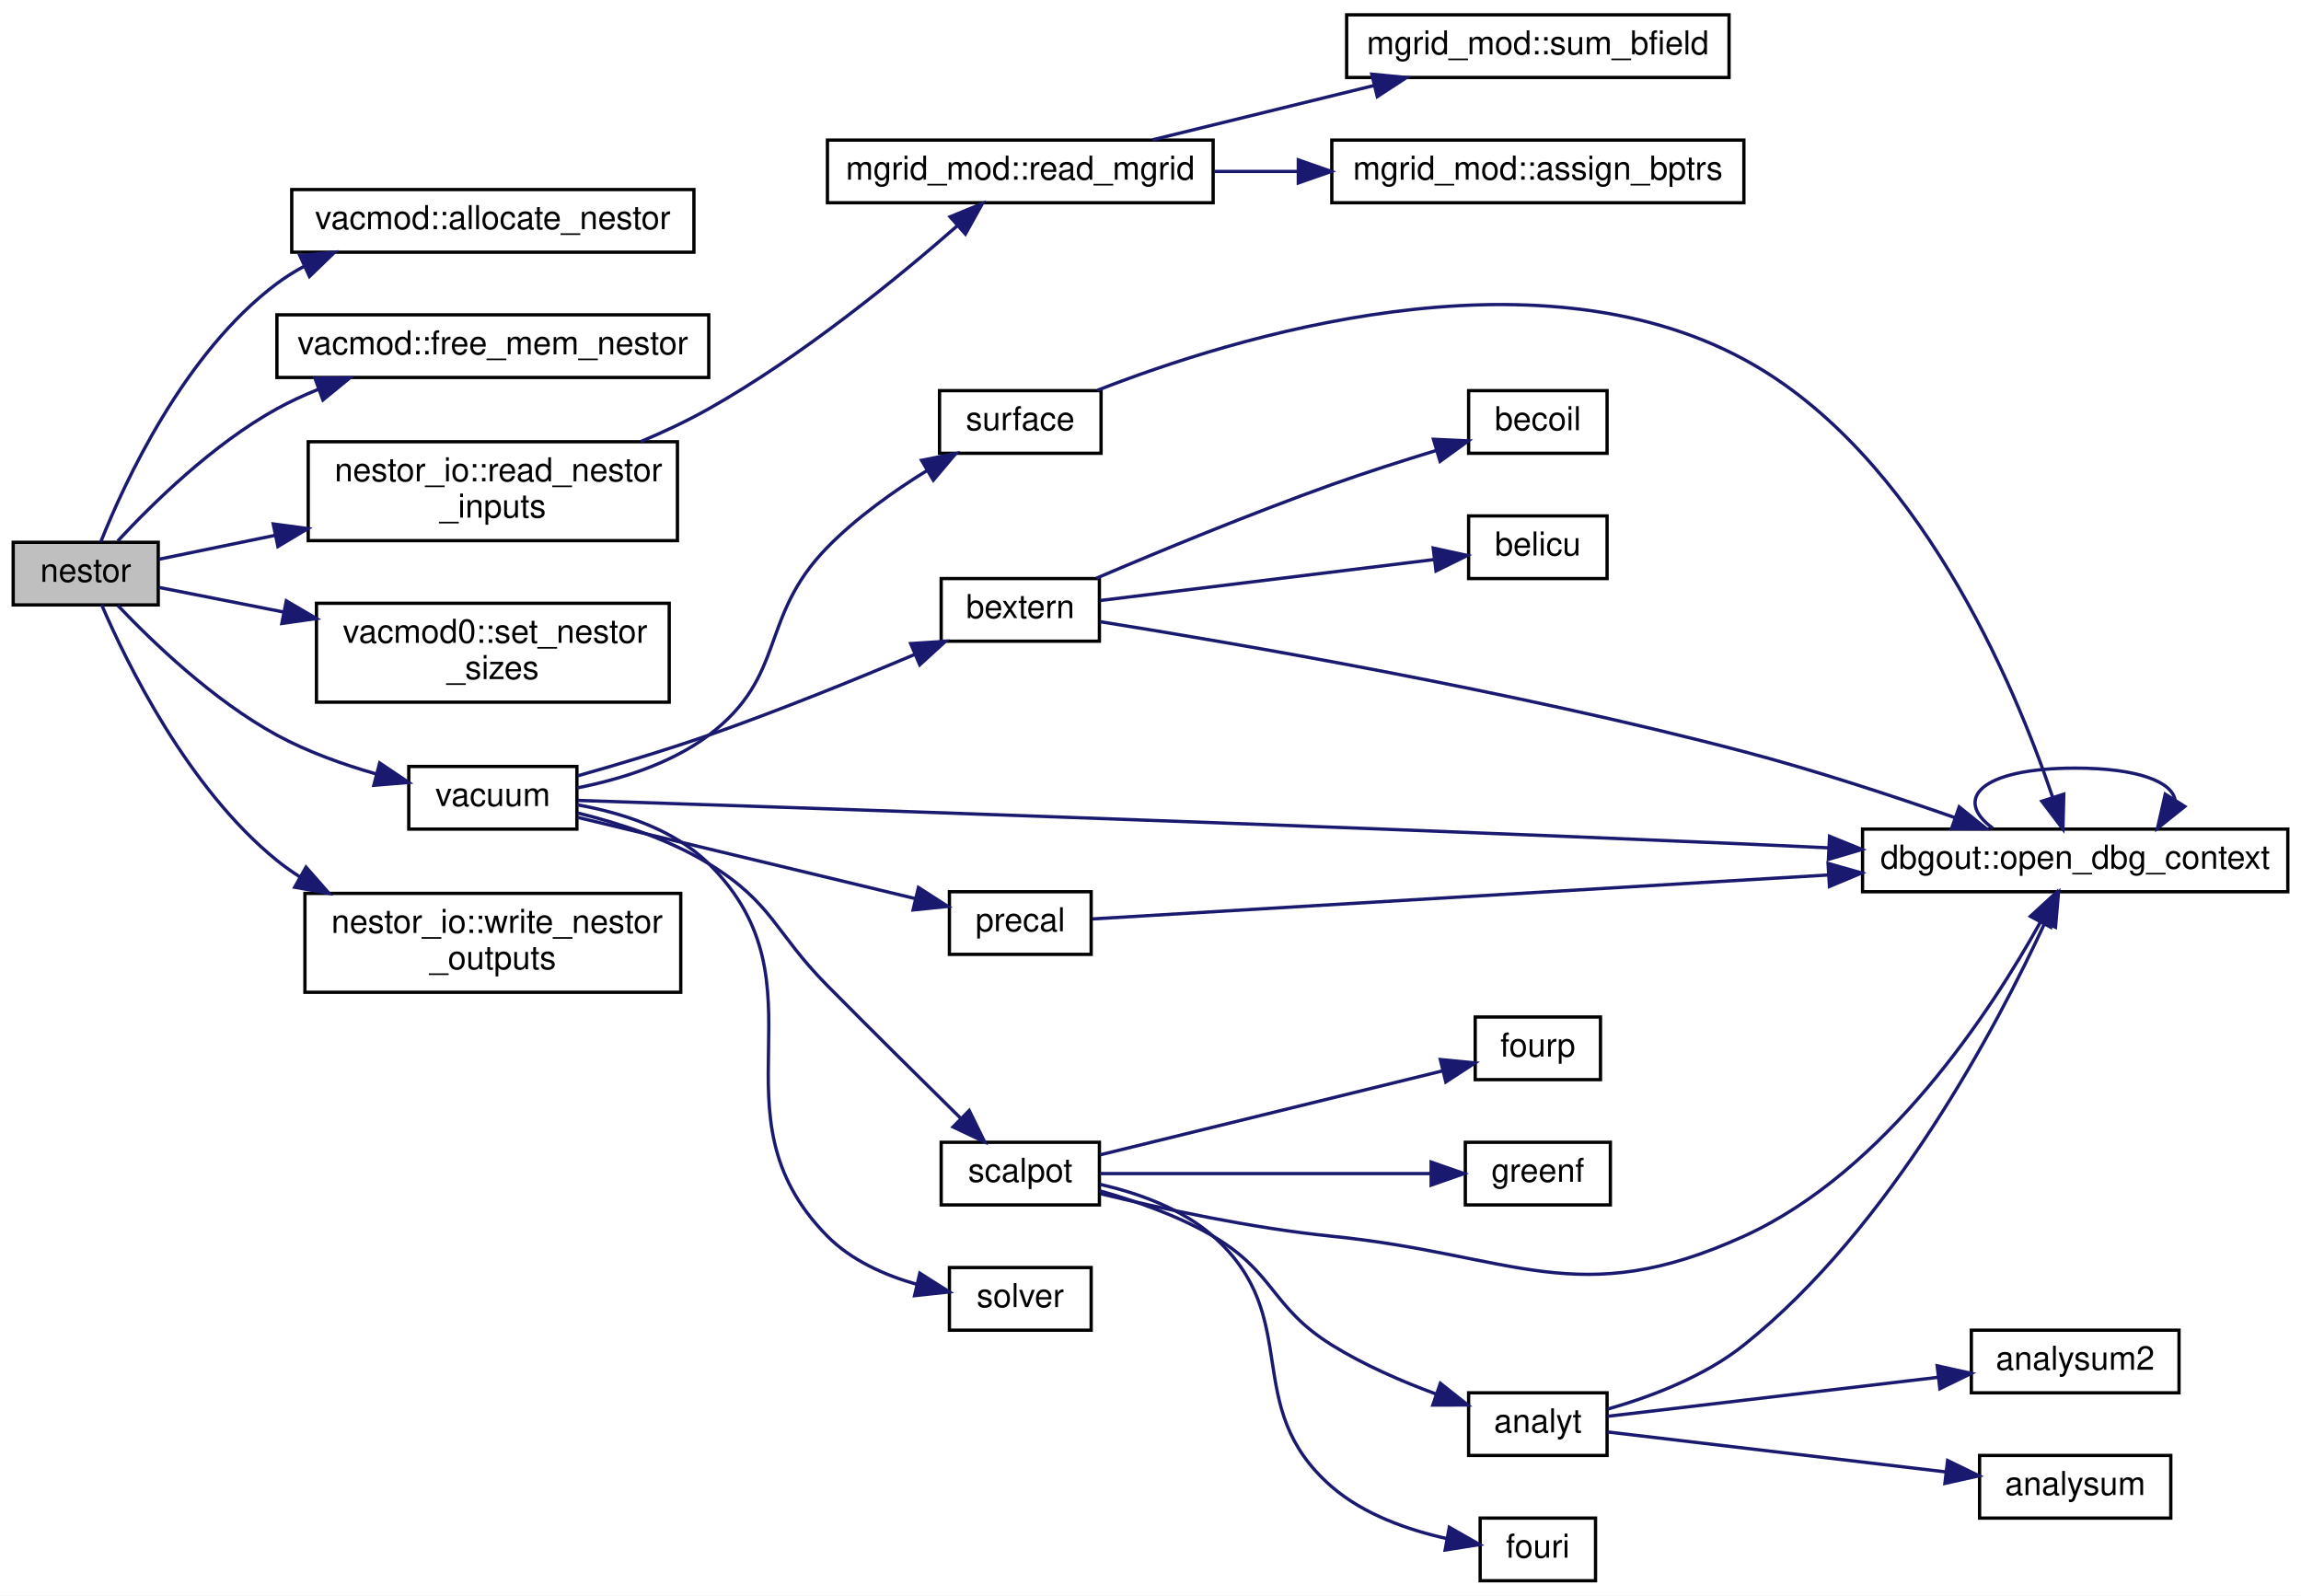
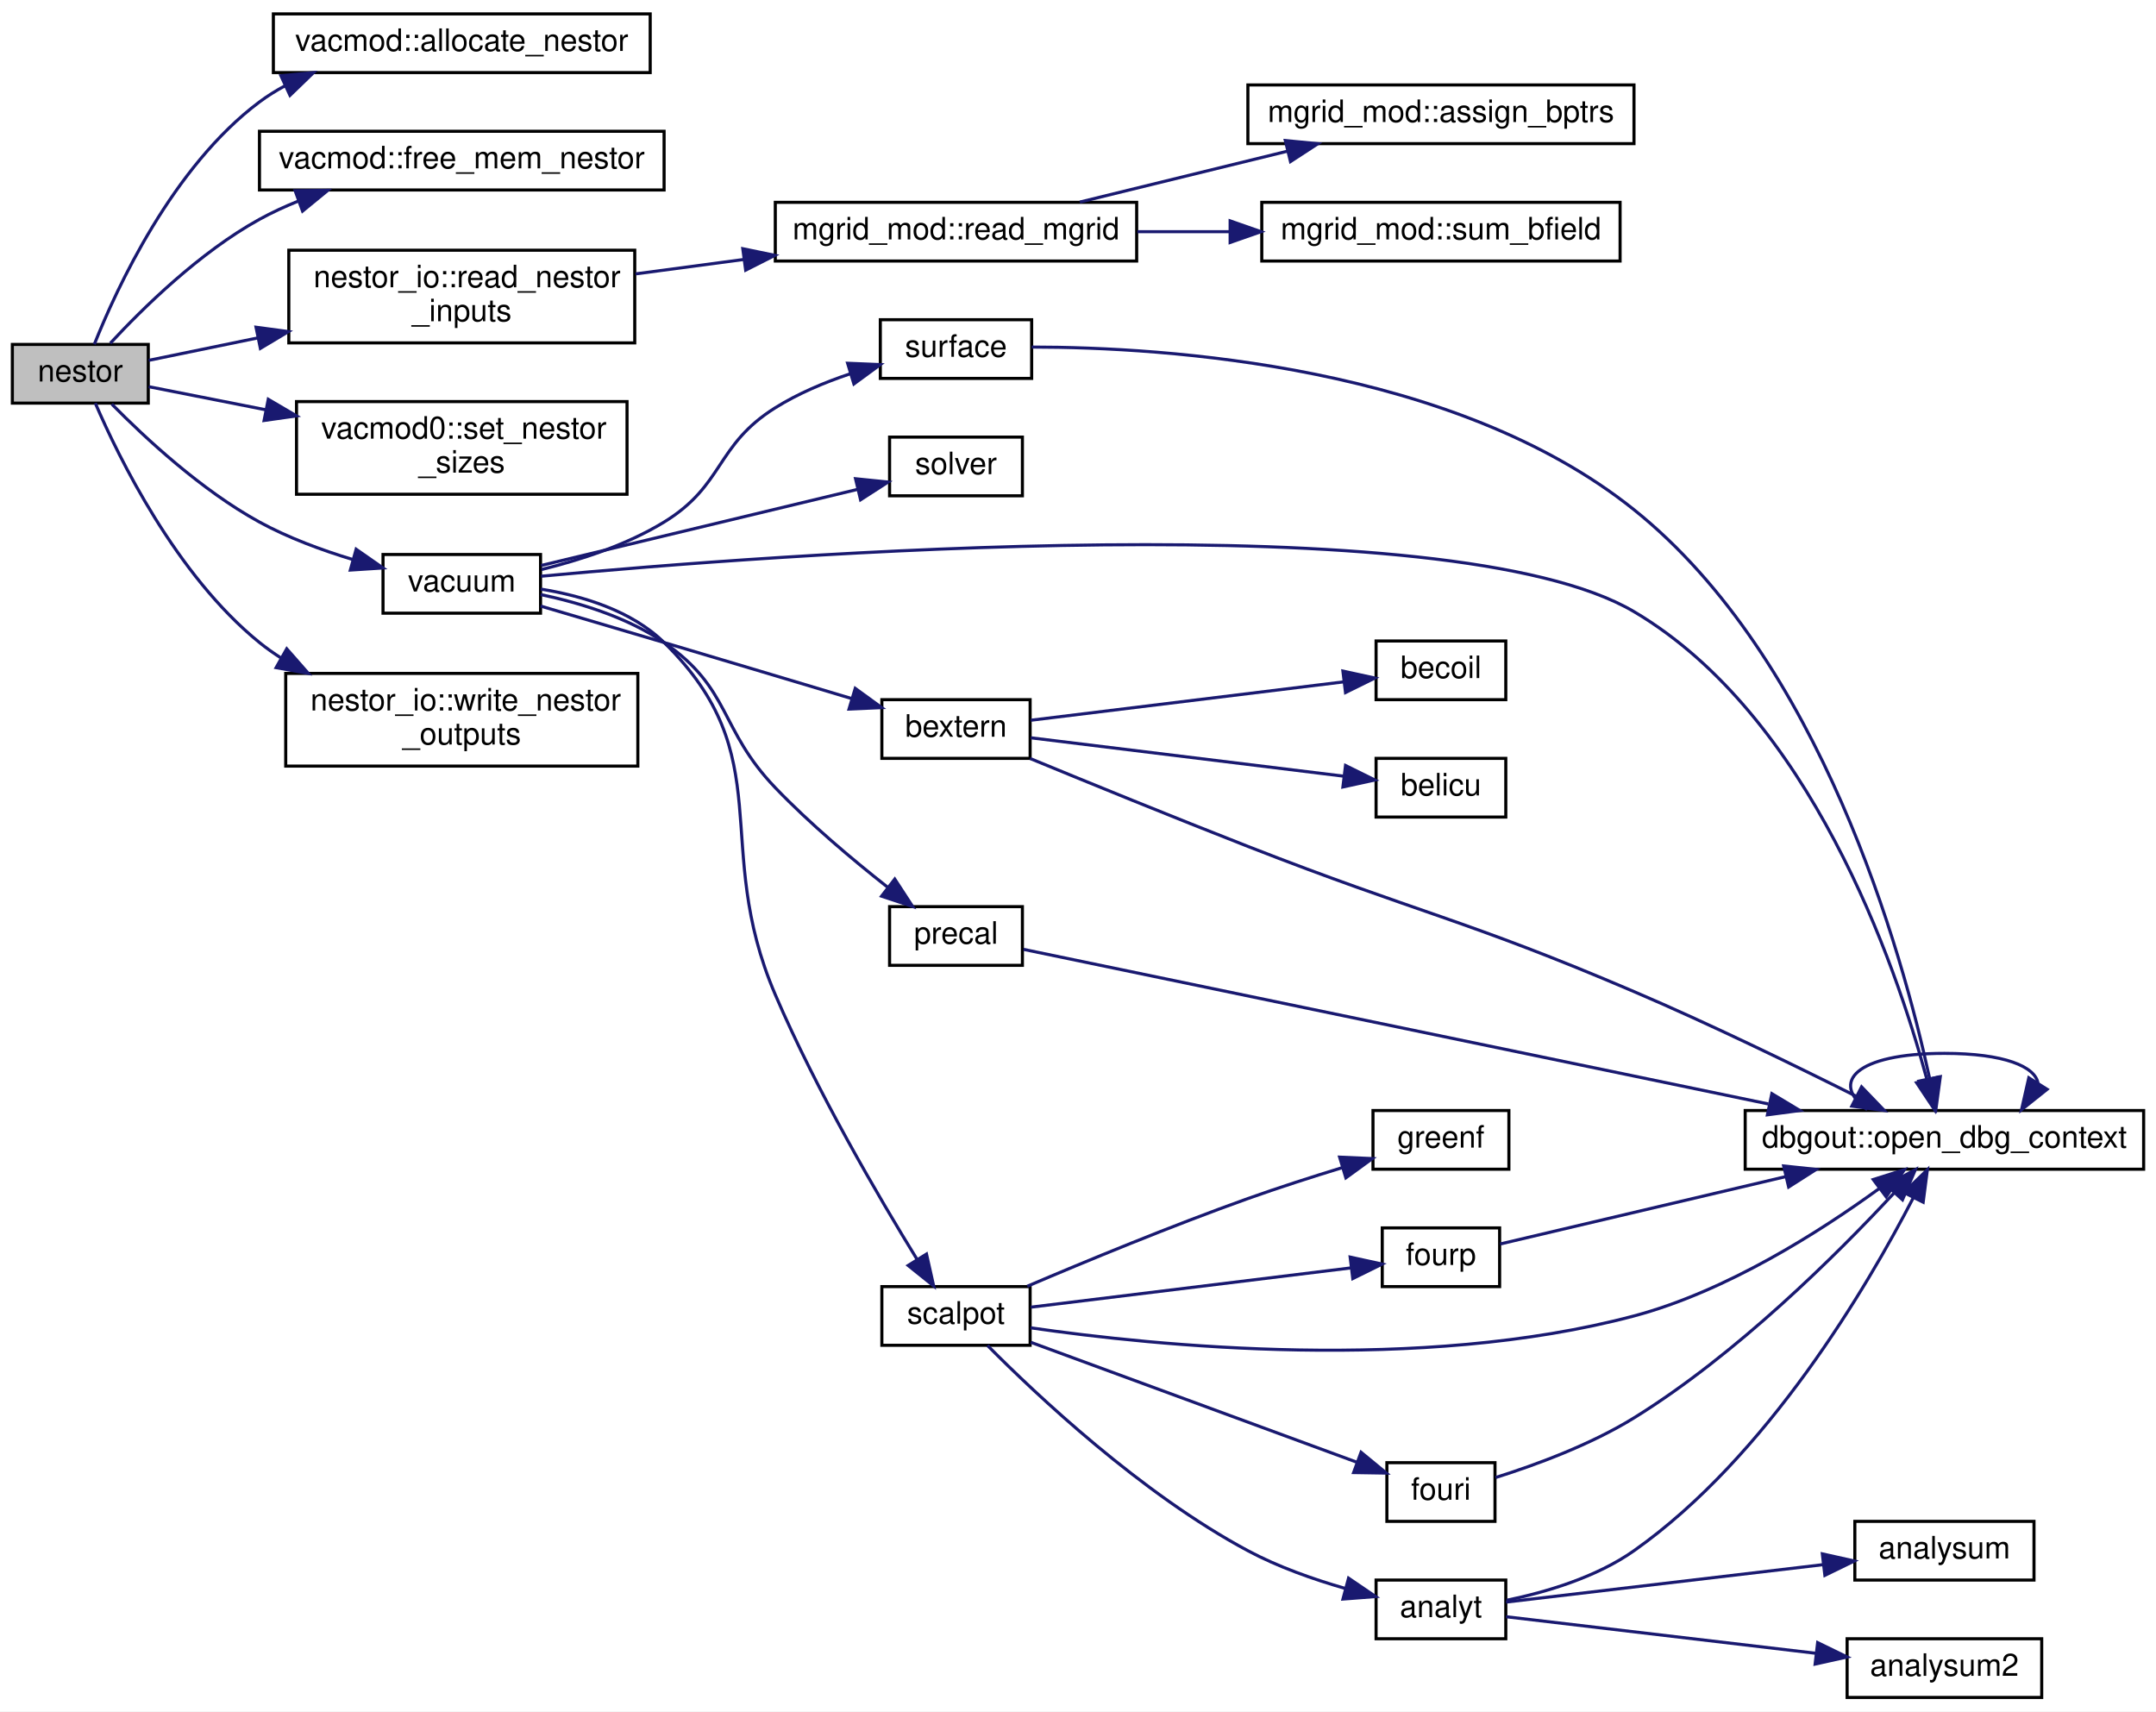
- <svg xmlns="http://www.w3.org/2000/svg" xmlns:xlink="http://www.w3.org/1999/xlink" width="698pt" height="484pt" viewBox="0.00 0.00 698.00 484.00">
-   <g id="graph0" class="graph" transform="scale(1 1) rotate(0) translate(4 480)">
-     <polygon fill="white" stroke="transparent" points="-4,4 -4,-480 694,-480 694,4 -4,4" />
+ <svg xmlns="http://www.w3.org/2000/svg" xmlns:xlink="http://www.w3.org/1999/xlink" width="698pt" height="554pt" viewBox="0.00 0.00 698.00 554.00">
+   <g id="graph0" class="graph" transform="scale(1 1) rotate(0) translate(4 550)">
+     <polygon fill="white" stroke="transparent" points="-4,4 -4,-550 694,-550 694,4 -4,4" />
    <g id="node1" class="node">
      <g id="a_node1">
        <a xlink:title="Main program of stand-alone version of NESTOR.">
-           <polygon fill="#bfbfbf" stroke="black" points="0,-296.5 0,-315.5 44,-315.5 44,-296.5 0,-296.5" />
-           <text text-anchor="middle" x="22" y="-303.5" font-family="Helvetica,sans-Serif" font-size="10.00">nestor</text>
+           <polygon fill="#bfbfbf" stroke="black" points="0,-419.5 0,-438.5 44,-438.5 44,-419.5 0,-419.5" />
+           <text text-anchor="middle" x="22" y="-426.5" font-family="Helvetica,sans-Serif" font-size="10.00">nestor</text>
        </a>
      </g>
    </g>
    <g id="node2" class="node">
      <g id="a_node2">
        <a xlink:href="../../dd/df2/namespacevacmod.html#a30b88ea77408f43e1bedf2c11c0f8d1a" target="_top" xlink:title=" ">
-           <polygon fill="white" stroke="black" points="84.5,-403.5 84.5,-422.5 206.5,-422.5 206.5,-403.5 84.5,-403.5" />
-           <text text-anchor="middle" x="145.5" y="-410.5" font-family="Helvetica,sans-Serif" font-size="10.00">vacmod::allocate_nestor</text>
+           <polygon fill="white" stroke="black" points="84.5,-526.5 84.5,-545.5 206.5,-545.5 206.5,-526.5 84.5,-526.5" />
+           <text text-anchor="middle" x="145.5" y="-533.5" font-family="Helvetica,sans-Serif" font-size="10.00">vacmod::allocate_nestor</text>
        </a>
      </g>
    </g>
    <g id="edge1" class="edge">
-       <path fill="none" stroke="midnightblue" d="M26.54,-315.55C33.75,-333.64 51.85,-372.98 80,-394 82.62,-395.96 85.44,-397.71 88.38,-399.29" />
-       <polygon fill="midnightblue" stroke="midnightblue" points="86.95,-402.48 97.5,-403.49 89.88,-396.13 86.95,-402.48" />
+       <path fill="none" stroke="midnightblue" d="M26.54,-438.55C33.75,-456.64 51.85,-495.98 80,-517 82.62,-518.96 85.44,-520.71 88.38,-522.29" />
+       <polygon fill="midnightblue" stroke="midnightblue" points="86.95,-525.48 97.5,-526.49 89.88,-519.13 86.95,-525.48" />
    </g>
    <g id="node3" class="node">
      <g id="a_node3">
        <a xlink:href="../../dd/df2/namespacevacmod.html#ade3824460b4eb61403c35f6abe95cd89" target="_top" xlink:title=" ">
-           <polygon fill="white" stroke="black" points="80,-365.5 80,-384.5 211,-384.5 211,-365.5 80,-365.5" />
-           <text text-anchor="middle" x="145.5" y="-372.5" font-family="Helvetica,sans-Serif" font-size="10.00">vacmod::free_mem_nestor</text>
+           <polygon fill="white" stroke="black" points="80,-488.5 80,-507.5 211,-507.5 211,-488.5 80,-488.5" />
+           <text text-anchor="middle" x="145.5" y="-495.5" font-family="Helvetica,sans-Serif" font-size="10.00">vacmod::free_mem_nestor</text>
        </a>
      </g>
    </g>
    <g id="edge2" class="edge">
-       <path fill="none" stroke="midnightblue" d="M31.71,-315.88C42.13,-327.13 60.63,-345.33 80,-356 83.96,-358.18 88.2,-360.14 92.54,-361.89" />
-       <polygon fill="midnightblue" stroke="midnightblue" points="91.55,-365.25 102.15,-365.39 93.95,-358.67 91.55,-365.25" />
+       <path fill="none" stroke="midnightblue" d="M31.71,-438.88C42.13,-450.13 60.63,-468.33 80,-479 83.96,-481.18 88.2,-483.14 92.54,-484.89" />
+       <polygon fill="midnightblue" stroke="midnightblue" points="91.55,-488.25 102.15,-488.39 93.95,-481.67 91.55,-488.25" />
    </g>
    <g id="node4" class="node">
      <g id="a_node4">
        <a xlink:href="../../db/dc0/namespacenestor__io.html#a84f85fce5232fbd8ee9eca2f2b5adb0c" target="_top" xlink:title=" ">
-           <polygon fill="white" stroke="black" points="89.5,-316 89.5,-346 201.5,-346 201.5,-316 89.5,-316" />
-           <text text-anchor="start" x="97.5" y="-334" font-family="Helvetica,sans-Serif" font-size="10.00">nestor_io::read_nestor</text>
-           <text text-anchor="middle" x="145.5" y="-323" font-family="Helvetica,sans-Serif" font-size="10.00">_inputs</text>
+           <polygon fill="white" stroke="black" points="89.5,-439 89.5,-469 201.5,-469 201.5,-439 89.5,-439" />
+           <text text-anchor="start" x="97.5" y="-457" font-family="Helvetica,sans-Serif" font-size="10.00">nestor_io::read_nestor</text>
+           <text text-anchor="middle" x="145.5" y="-446" font-family="Helvetica,sans-Serif" font-size="10.00">_inputs</text>
        </a>
      </g>
    </g>
    <g id="edge3" class="edge">
-       <path fill="none" stroke="midnightblue" d="M44.16,-310.35C54.19,-312.42 66.76,-315 79.58,-317.64" />
-       <polygon fill="midnightblue" stroke="midnightblue" points="78.89,-321.07 89.39,-319.66 80.3,-314.22 78.89,-321.07" />
+       <path fill="none" stroke="midnightblue" d="M44.16,-433.35C54.19,-435.42 66.76,-438 79.58,-440.64" />
+       <polygon fill="midnightblue" stroke="midnightblue" points="78.89,-444.07 89.39,-442.66 80.3,-437.22 78.89,-444.07" />
    </g>
    <g id="node8" class="node">
      <g id="a_node8">
        <a xlink:href="../../d2/d04/namespacevacmod0.html#a4be777018e003400355a27b190d7d39a" target="_top" xlink:title=" ">
-           <polygon fill="white" stroke="black" points="92,-267 92,-297 199,-297 199,-267 92,-267" />
-           <text text-anchor="start" x="100" y="-285" font-family="Helvetica,sans-Serif" font-size="10.00">vacmod0::set_nestor</text>
-           <text text-anchor="middle" x="145.5" y="-274" font-family="Helvetica,sans-Serif" font-size="10.00">_sizes</text>
+           <polygon fill="white" stroke="black" points="92,-390 92,-420 199,-420 199,-390 92,-390" />
+           <text text-anchor="start" x="100" y="-408" font-family="Helvetica,sans-Serif" font-size="10.00">vacmod0::set_nestor</text>
+           <text text-anchor="middle" x="145.5" y="-397" font-family="Helvetica,sans-Serif" font-size="10.00">_sizes</text>
        </a>
      </g>
    </g>
    <g id="edge7" class="edge">
-       <path fill="none" stroke="midnightblue" d="M44.16,-301.82C54.83,-299.71 68.39,-297.03 82.05,-294.34" />
-       <polygon fill="midnightblue" stroke="midnightblue" points="82.85,-297.74 91.99,-292.37 81.5,-290.88 82.85,-297.74" />
+       <path fill="none" stroke="midnightblue" d="M44.16,-424.82C54.83,-422.71 68.39,-420.03 82.05,-417.34" />
+       <polygon fill="midnightblue" stroke="midnightblue" points="82.85,-420.74 91.99,-415.37 81.5,-413.88 82.85,-420.74" />
    </g>
    <g id="node9" class="node">
      <g id="a_node9">
        <a xlink:href="../../dd/d6d/vacuum_8f90.html#a0acbc18d2ab7664835d797b42ce49a35" target="_top" xlink:title="Compute the vacuum contribution to the free-boundary energy functional.">
-           <polygon fill="white" stroke="black" points="120,-228.5 120,-247.5 171,-247.5 171,-228.5 120,-228.5" />
-           <text text-anchor="middle" x="145.5" y="-235.5" font-family="Helvetica,sans-Serif" font-size="10.00">vacuum</text>
+           <polygon fill="white" stroke="black" points="120,-351.5 120,-370.5 171,-370.5 171,-351.5 120,-351.5" />
+           <text text-anchor="middle" x="145.5" y="-358.5" font-family="Helvetica,sans-Serif" font-size="10.00">vacuum</text>
        </a>
      </g>
    </g>
    <g id="edge8" class="edge">
-       <path fill="none" stroke="midnightblue" d="M31.75,-296.32C42.21,-285.31 60.74,-267.48 80,-257 89.31,-251.94 100.12,-248.08 110.2,-245.2" />
-       <polygon fill="midnightblue" stroke="midnightblue" points="111.17,-248.57 119.96,-242.65 109.4,-241.79 111.17,-248.57" />
+       <path fill="none" stroke="midnightblue" d="M32.19,-419.19C42.78,-408.43 61.16,-391.3 80,-381 89.34,-375.9 100.16,-371.9 110.24,-368.86" />
+       <polygon fill="midnightblue" stroke="midnightblue" points="111.3,-372.2 119.99,-366.14 109.42,-365.46 111.3,-372.2" />
    </g>
    <g id="node24" class="node">
      <g id="a_node24">
        <a xlink:href="../../db/dc0/namespacenestor__io.html#a288cc8f23cbfe1484ec6815381cc25c8" target="_top" xlink:title=" ">
-           <polygon fill="white" stroke="black" points="88.5,-179 88.5,-209 202.5,-209 202.5,-179 88.5,-179" />
-           <text text-anchor="start" x="96.5" y="-197" font-family="Helvetica,sans-Serif" font-size="10.00">nestor_io::write_nestor</text>
-           <text text-anchor="middle" x="145.5" y="-186" font-family="Helvetica,sans-Serif" font-size="10.00">_outputs</text>
-         </a>
-       </g>
-     </g>
-     <g id="edge29" class="edge">
-       <path fill="none" stroke="midnightblue" d="M26.85,-296.5C34.46,-278.84 53.05,-240.81 80,-219 82.23,-217.19 84.61,-215.51 87.09,-213.93" />
-       <polygon fill="midnightblue" stroke="midnightblue" points="88.83,-216.97 95.82,-209.01 85.39,-210.87 88.83,-216.97" />
+           <polygon fill="white" stroke="black" points="88.5,-302 88.5,-332 202.5,-332 202.5,-302 88.5,-302" />
+           <text text-anchor="start" x="96.5" y="-320" font-family="Helvetica,sans-Serif" font-size="10.00">nestor_io::write_nestor</text>
+           <text text-anchor="middle" x="145.5" y="-309" font-family="Helvetica,sans-Serif" font-size="10.00">_outputs</text>
+         </a>
+       </g>
+     </g>
+     <g id="edge31" class="edge">
+       <path fill="none" stroke="midnightblue" d="M26.85,-419.5C34.46,-401.84 53.05,-363.81 80,-342 82.23,-340.19 84.61,-338.51 87.09,-336.93" />
+       <polygon fill="midnightblue" stroke="midnightblue" points="88.83,-339.97 95.82,-332.01 85.39,-333.87 88.83,-339.97" />
    </g>
    <g id="node5" class="node">
      <g id="a_node5">
        <a xlink:href="../../d1/d41/namespacemgrid__mod.html#a202373a45f0c5b1f81076da92a1123d0" target="_top" xlink:title=" ">
-           <polygon fill="white" stroke="black" points="247,-418.5 247,-437.5 364,-437.5 364,-418.5 247,-418.5" />
-           <text text-anchor="middle" x="305.5" y="-425.5" font-family="Helvetica,sans-Serif" font-size="10.00">mgrid_mod::read_mgrid</text>
+           <polygon fill="white" stroke="black" points="247,-465.5 247,-484.5 364,-484.5 364,-465.5 247,-465.5" />
+           <text text-anchor="middle" x="305.5" y="-472.5" font-family="Helvetica,sans-Serif" font-size="10.00">mgrid_mod::read_mgrid</text>
        </a>
      </g>
    </g>
    <g id="edge4" class="edge">
-       <path fill="none" stroke="midnightblue" d="M190.31,-346.02C197.38,-348.99 204.51,-352.35 211,-356 239.33,-371.96 268.47,-395.8 286.52,-411.62" />
-       <polygon fill="midnightblue" stroke="midnightblue" points="284.2,-414.23 294,-418.26 288.85,-409 284.2,-414.23" />
+       <path fill="none" stroke="midnightblue" d="M201.76,-461.34C213.05,-462.85 225.05,-464.44 236.72,-465.99" />
+       <polygon fill="midnightblue" stroke="midnightblue" points="236.48,-469.49 246.86,-467.34 237.41,-462.55 236.48,-469.49" />
    </g>
    <g id="node6" class="node">
      <g id="a_node6">
        <a xlink:href="../../d1/d41/namespacemgrid__mod.html#acadb9c6d09345e3d8f91f5800ad7d452" target="_top" xlink:title=" ">
-           <polygon fill="white" stroke="black" points="400,-418.5 400,-437.5 525,-437.5 525,-418.5 400,-418.5" />
-           <text text-anchor="middle" x="462.5" y="-425.5" font-family="Helvetica,sans-Serif" font-size="10.00">mgrid_mod::assign_bptrs</text>
+           <polygon fill="white" stroke="black" points="400,-503.5 400,-522.5 525,-522.5 525,-503.5 400,-503.5" />
+           <text text-anchor="middle" x="462.5" y="-510.5" font-family="Helvetica,sans-Serif" font-size="10.00">mgrid_mod::assign_bptrs</text>
        </a>
      </g>
    </g>
    <g id="edge5" class="edge">
-       <path fill="none" stroke="midnightblue" d="M364.22,-428C372.57,-428 381.25,-428 389.83,-428" />
-       <polygon fill="midnightblue" stroke="midnightblue" points="389.84,-431.5 399.84,-428 389.84,-424.5 389.84,-431.5" />
+       <path fill="none" stroke="midnightblue" d="M345.61,-484.59C365.97,-489.58 391.07,-495.73 412.69,-501.03" />
+       <polygon fill="midnightblue" stroke="midnightblue" points="412.12,-504.5 422.67,-503.48 413.79,-497.7 412.12,-504.5" />
    </g>
    <g id="node7" class="node">
      <g id="a_node7">
        <a xlink:href="../../d1/d41/namespacemgrid__mod.html#aa4818ade7a169c68f8b7c3a225fd287e" target="_top" xlink:title=" ">
-           <polygon fill="white" stroke="black" points="404.5,-456.5 404.5,-475.5 520.5,-475.5 520.5,-456.5 404.5,-456.5" />
-           <text text-anchor="middle" x="462.5" y="-463.5" font-family="Helvetica,sans-Serif" font-size="10.00">mgrid_mod::sum_bfield</text>
+           <polygon fill="white" stroke="black" points="404.5,-465.5 404.5,-484.5 520.5,-484.5 520.5,-465.5 404.5,-465.5" />
+           <text text-anchor="middle" x="462.5" y="-472.5" font-family="Helvetica,sans-Serif" font-size="10.00">mgrid_mod::sum_bfield</text>
        </a>
      </g>
    </g>
    <g id="edge6" class="edge">
-       <path fill="none" stroke="midnightblue" d="M345.61,-437.59C365.97,-442.58 391.07,-448.73 412.69,-454.03" />
-       <polygon fill="midnightblue" stroke="midnightblue" points="412.12,-457.5 422.67,-456.48 413.79,-450.7 412.12,-457.5" />
+       <path fill="none" stroke="midnightblue" d="M364.22,-475C373.93,-475 384.08,-475 394.01,-475" />
+       <polygon fill="midnightblue" stroke="midnightblue" points="394.25,-478.5 404.25,-475 394.25,-471.5 394.25,-478.5" />
    </g>
    <g id="node10" class="node">
      <g id="a_node10">
        <a xlink:href="../../db/d3d/bextern_8f90.html#a90228cc5f358147ae7f59953d6f9cced" target="_top" xlink:title="Compute the total magnetic field due to external coils and the net toroidal plasma current.">
-           <polygon fill="white" stroke="black" points="281.5,-285.5 281.5,-304.5 329.5,-304.5 329.5,-285.5 281.5,-285.5" />
-           <text text-anchor="middle" x="305.5" y="-292.5" font-family="Helvetica,sans-Serif" font-size="10.00">bextern</text>
+           <polygon fill="white" stroke="black" points="281.5,-304.5 281.5,-323.5 329.5,-323.5 329.5,-304.5 281.5,-304.5" />
+           <text text-anchor="middle" x="305.5" y="-311.5" font-family="Helvetica,sans-Serif" font-size="10.00">bextern</text>
        </a>
      </g>
    </g>
    <g id="edge9" class="edge">
-       <path fill="none" stroke="midnightblue" d="M171.19,-244.65C183.28,-248.06 198,-252.45 211,-257 232.07,-264.37 255.33,-273.81 273.38,-281.44" />
-       <polygon fill="midnightblue" stroke="midnightblue" points="272.25,-284.77 282.82,-285.47 275,-278.33 272.25,-284.77" />
+       <path fill="none" stroke="midnightblue" d="M171.01,-353.81C183.06,-350.27 197.8,-345.92 211,-342 231.19,-336 253.82,-329.23 271.75,-323.85" />
+       <polygon fill="midnightblue" stroke="midnightblue" points="272.88,-327.16 281.45,-320.93 270.87,-320.46 272.88,-327.16" />
    </g>
    <g id="node13" class="node">
      <g id="a_node13">
        <a xlink:href="../../d8/dfd/namespacedbgout.html#acdd1612a38e44b6469dc03d9d1c6ceed" target="_top" xlink:title="check if any output is desired for the current iteration check if the given context should be openend...">
-           <polygon fill="white" stroke="black" points="561,-209.5 561,-228.5 690,-228.5 690,-209.5 561,-209.5" />
-           <text text-anchor="middle" x="625.5" y="-216.5" font-family="Helvetica,sans-Serif" font-size="10.00">dbgout::open_dbg_context</text>
+           <polygon fill="white" stroke="black" points="561,-171.5 561,-190.5 690,-190.5 690,-171.5 561,-171.5" />
+           <text text-anchor="middle" x="625.5" y="-178.5" font-family="Helvetica,sans-Serif" font-size="10.00">dbgout::open_dbg_context</text>
        </a>
      </g>
    </g>
    <g id="edge14" class="edge">
-       <path fill="none" stroke="midnightblue" d="M171.3,-237.2C231.78,-235.21 391.64,-229.82 525,-224 533.32,-223.64 542.03,-223.23 550.69,-222.82" />
-       <polygon fill="midnightblue" stroke="midnightblue" points="550.99,-226.31 560.81,-222.33 550.65,-219.32 550.99,-226.31" />
+       <path fill="none" stroke="midnightblue" d="M171.15,-363.46C245.33,-370.4 465.09,-387.41 525,-352 582.08,-318.27 609.65,-238.18 619.76,-200.82" />
+       <polygon fill="midnightblue" stroke="midnightblue" points="623.26,-201.26 622.35,-190.7 616.48,-199.52 623.26,-201.26" />
    </g>
    <g id="node14" class="node">
      <g id="a_node14">
        <a xlink:href="../../dd/d98/precal_8f90.html#a0dae73e848a4757092d7e9786d073d3d" target="_top" xlink:title="Pre-compute constant terms required for NESTOR.">
-           <polygon fill="white" stroke="black" points="284,-190.5 284,-209.5 327,-209.5 327,-190.5 284,-190.5" />
-           <text text-anchor="middle" x="305.5" y="-197.5" font-family="Helvetica,sans-Serif" font-size="10.00">precal</text>
+           <polygon fill="white" stroke="black" points="284,-237.5 284,-256.5 327,-256.5 327,-237.5 284,-237.5" />
+           <text text-anchor="middle" x="305.5" y="-244.5" font-family="Helvetica,sans-Serif" font-size="10.00">precal</text>
        </a>
      </g>
    </g>
    <g id="edge15" class="edge">
-       <path fill="none" stroke="midnightblue" d="M171.19,-232.06C198.83,-225.42 243.66,-214.63 273.6,-207.43" />
-       <polygon fill="midnightblue" stroke="midnightblue" points="274.61,-210.79 283.52,-205.05 272.98,-203.98 274.61,-210.79" />
+       <path fill="none" stroke="midnightblue" d="M171.05,-357.53C183.81,-354.83 199.16,-350.13 211,-342 232.69,-327.1 228.79,-313.99 247,-295 258.19,-283.33 272.07,-271.68 283.39,-262.77" />
+       <polygon fill="midnightblue" stroke="midnightblue" points="285.68,-265.43 291.46,-256.55 281.4,-259.89 285.68,-265.43" />
    </g>
    <g id="node15" class="node">
      <g id="a_node15">
        <a xlink:href="../../d0/d19/scalpot_8f90.html#afb9e58849c5a27e486bdf4106f8bb84e" target="_top" xlink:title="Compute all required terms for solving for the scalar magnetic potential.">
          <polygon fill="white" stroke="black" points="281.5,-114.5 281.5,-133.5 329.5,-133.5 329.5,-114.5 281.5,-114.5" />
          <text text-anchor="middle" x="305.5" y="-121.5" font-family="Helvetica,sans-Serif" font-size="10.00">scalpot</text>
        </a>
      </g>
    </g>
    <g id="edge17" class="edge">
-       <path fill="none" stroke="midnightblue" d="M171.3,-233.37C183.83,-230.29 198.91,-225.41 211,-218 230.56,-206.01 230.85,-197.3 247,-181 260.5,-167.37 275.95,-152.07 287.44,-140.76" />
-       <polygon fill="midnightblue" stroke="midnightblue" points="290.01,-143.14 294.68,-133.63 285.1,-138.15 290.01,-143.14" />
+       <path fill="none" stroke="midnightblue" d="M171.07,-359.3C184.46,-357.14 200.42,-352.38 211,-342 248.93,-304.8 226.04,-276.82 247,-228 260.42,-196.74 280.41,-162.6 292.93,-142.26" />
+       <polygon fill="midnightblue" stroke="midnightblue" points="295.95,-144.04 298.27,-133.71 290.01,-140.34 295.95,-144.04" />
    </g>
    <g id="node22" class="node">
      <g id="a_node22">
        <a xlink:href="../../d7/d39/solver_8f90.html#a1e815013ed24a9dddc80410103f4a220" target="_top" xlink:title="Solve a linear system of equations using dgesv.">
-           <polygon fill="white" stroke="black" points="284,-76.5 284,-95.5 327,-95.5 327,-76.5 284,-76.5" />
-           <text text-anchor="middle" x="305.5" y="-83.5" font-family="Helvetica,sans-Serif" font-size="10.00">solver</text>
-         </a>
-       </g>
-     </g>
-     <g id="edge26" class="edge">
-       <path fill="none" stroke="midnightblue" d="M171.08,-235.87C184.47,-233.49 200.43,-228.49 211,-218 248.42,-180.87 209.93,-142.47 247,-105 254.24,-97.68 264.36,-93.18 274.1,-90.41" />
-       <polygon fill="midnightblue" stroke="midnightblue" points="275.02,-93.79 283.97,-88.11 273.43,-86.97 275.02,-93.79" />
+           <polygon fill="white" stroke="black" points="284,-389.5 284,-408.5 327,-408.5 327,-389.5 284,-389.5" />
+           <text text-anchor="middle" x="305.5" y="-396.5" font-family="Helvetica,sans-Serif" font-size="10.00">solver</text>
+         </a>
+       </g>
+     </g>
+     <g id="edge28" class="edge">
+       <path fill="none" stroke="midnightblue" d="M171.19,-366.94C198.83,-373.58 243.66,-384.37 273.6,-391.57" />
+       <polygon fill="midnightblue" stroke="midnightblue" points="272.98,-395.02 283.52,-393.95 274.61,-388.21 272.98,-395.02" />
    </g>
    <g id="node23" class="node">
      <g id="a_node23">
        <a xlink:href="../../d6/d03/surface_8f90.html#ad7b6446e720a806f41f10dd1eb0b6f88" target="_top" xlink:title="Evaluate the geometry of the LCFS and tangential derivatives.">
-           <polygon fill="white" stroke="black" points="281,-342.5 281,-361.5 330,-361.5 330,-342.5 281,-342.5" />
-           <text text-anchor="middle" x="305.5" y="-349.5" font-family="Helvetica,sans-Serif" font-size="10.00">surface</text>
-         </a>
-       </g>
-     </g>
-     <g id="edge27" class="edge">
-       <path fill="none" stroke="midnightblue" d="M171.05,-240.99C183.96,-243.54 199.45,-248.27 211,-257 234.91,-275.06 226.03,-292.6 247,-314 255.81,-322.99 267.08,-331.01 277.32,-337.34" />
-       <polygon fill="midnightblue" stroke="midnightblue" points="275.56,-340.36 285.95,-342.44 279.12,-334.34 275.56,-340.36" />
+           <polygon fill="white" stroke="black" points="281,-427.5 281,-446.5 330,-446.5 330,-427.5 281,-427.5" />
+           <text text-anchor="middle" x="305.5" y="-434.5" font-family="Helvetica,sans-Serif" font-size="10.00">surface</text>
+         </a>
+       </g>
+     </g>
+     <g id="edge29" class="edge">
+       <path fill="none" stroke="midnightblue" d="M171.3,-365.63C183.83,-368.71 198.91,-373.59 211,-381 230.56,-392.99 227.55,-405.83 247,-418 254.35,-422.6 262.93,-426.21 271.19,-428.98" />
+       <polygon fill="midnightblue" stroke="midnightblue" points="270.41,-432.41 280.99,-431.97 272.45,-425.71 270.41,-432.41" />
    </g>
    <g id="node11" class="node">
      <g id="a_node11">
        <a xlink:href="../../d6/dc7/becoil_8f90.html#a449b054fb88bdb4cdf73ef8939654bfb" target="_top" xlink:title="Compute the cylindrical components of the magnetic field due to external coils. by bi-linear interpol...">
-           <polygon fill="white" stroke="black" points="441.5,-342.5 441.5,-361.5 483.5,-361.5 483.5,-342.5 441.5,-342.5" />
-           <text text-anchor="middle" x="462.5" y="-349.5" font-family="Helvetica,sans-Serif" font-size="10.00">becoil</text>
+           <polygon fill="white" stroke="black" points="441.5,-323.5 441.5,-342.5 483.5,-342.5 483.5,-323.5 441.5,-323.5" />
+           <text text-anchor="middle" x="462.5" y="-330.5" font-family="Helvetica,sans-Serif" font-size="10.00">becoil</text>
        </a>
      </g>
    </g>
    <g id="edge10" class="edge">
-       <path fill="none" stroke="midnightblue" d="M328.58,-304.61C347.4,-312.64 375.25,-324.16 400,-333 410.26,-336.66 421.63,-340.29 431.77,-343.38" />
-       <polygon fill="midnightblue" stroke="midnightblue" points="430.83,-346.75 441.41,-346.27 432.84,-340.05 430.83,-346.75" />
+       <path fill="none" stroke="midnightblue" d="M329.71,-316.84C356.63,-320.15 401.13,-325.6 430.88,-329.25" />
+       <polygon fill="midnightblue" stroke="midnightblue" points="430.76,-332.76 441.11,-330.5 431.61,-325.81 430.76,-332.76" />
    </g>
    <g id="node12" class="node">
      <g id="a_node12">
        <a xlink:href="../../d9/dda/belicu_8f90.html#a53e6f162ca96069b8d93e131069ddf5d" target="_top" xlink:title="Magnetic field due to net toroidal current modeled by a filament along the magnetic axis.">
-           <polygon fill="white" stroke="black" points="441.5,-304.5 441.5,-323.5 483.5,-323.5 483.5,-304.5 441.5,-304.5" />
-           <text text-anchor="middle" x="462.5" y="-311.5" font-family="Helvetica,sans-Serif" font-size="10.00">belicu</text>
+           <polygon fill="white" stroke="black" points="441.5,-285.5 441.5,-304.5 483.5,-304.5 483.5,-285.5 441.5,-285.5" />
+           <text text-anchor="middle" x="462.5" y="-292.5" font-family="Helvetica,sans-Serif" font-size="10.00">belicu</text>
        </a>
      </g>
    </g>
    <g id="edge11" class="edge">
-       <path fill="none" stroke="midnightblue" d="M329.71,-297.84C356.63,-301.15 401.13,-306.6 430.88,-310.25" />
-       <polygon fill="midnightblue" stroke="midnightblue" points="430.76,-313.76 441.11,-311.5 431.61,-306.81 430.76,-313.76" />
+       <path fill="none" stroke="midnightblue" d="M329.71,-311.16C356.63,-307.85 401.13,-302.4 430.88,-298.75" />
+       <polygon fill="midnightblue" stroke="midnightblue" points="431.61,-302.19 441.11,-297.5 430.76,-295.24 431.61,-302.19" />
    </g>
    <g id="edge12" class="edge">
-       <path fill="none" stroke="midnightblue" d="M329.68,-291.42C369.82,-285.02 454.71,-270.49 525,-252 546.48,-246.35 570.1,-238.58 588.93,-232.01" />
-       <polygon fill="midnightblue" stroke="midnightblue" points="590.32,-235.23 598.58,-228.59 587.99,-228.63 590.32,-235.23" />
+       <path fill="none" stroke="midnightblue" d="M329.49,-304.46C348.37,-296.67 375.85,-285.45 400,-276 455.28,-254.38 470.44,-252.36 525,-229 549.7,-218.43 577.16,-205.05 596.96,-195.11" />
+       <polygon fill="midnightblue" stroke="midnightblue" points="598.68,-198.16 606.02,-190.53 595.52,-191.92 598.68,-198.16" />
    </g>
    <g id="edge13" class="edge">
-       <path fill="none" stroke="midnightblue" d="M600.53,-228.76C588.38,-237.57 596.71,-247 625.5,-247 644.85,-247 654.95,-242.74 655.81,-237.27" />
-       <polygon fill="midnightblue" stroke="midnightblue" points="658.75,-235.37 650.47,-228.76 652.82,-239.09 658.75,-235.37" />
+       <path fill="none" stroke="midnightblue" d="M600.53,-190.76C588.38,-199.57 596.71,-209 625.5,-209 644.85,-209 654.95,-204.74 655.81,-199.27" />
+       <polygon fill="midnightblue" stroke="midnightblue" points="658.75,-197.37 650.47,-190.76 652.82,-201.09 658.75,-197.37" />
    </g>
    <g id="edge16" class="edge">
-       <path fill="none" stroke="midnightblue" d="M327.36,-201.25C371.9,-203.91 478.13,-210.25 550.72,-214.59" />
-       <polygon fill="midnightblue" stroke="midnightblue" points="550.54,-218.09 560.73,-215.19 550.96,-211.1 550.54,-218.09" />
-     </g>
-     <g id="edge25" class="edge">
-       <path fill="none" stroke="midnightblue" d="M329.74,-117.92C348.54,-113.34 375.77,-107.44 400,-105 455.28,-99.44 474.42,-82.01 525,-105 568.24,-124.65 600.03,-173.41 614.98,-200.35" />
-       <polygon fill="midnightblue" stroke="midnightblue" points="611.91,-202.04 619.71,-209.2 618.08,-198.73 611.91,-202.04" />
+       <path fill="none" stroke="midnightblue" d="M327.36,-242.67C375.7,-232.64 496.68,-207.53 568.48,-192.63" />
+       <polygon fill="midnightblue" stroke="midnightblue" points="569.63,-195.96 578.71,-190.5 568.2,-189.11 569.63,-195.96" />
+     </g>
+     <g id="edge27" class="edge">
+       <path fill="none" stroke="midnightblue" d="M329.65,-120.16C370.09,-114.3 455.9,-105.61 525,-124 554.89,-131.96 585.16,-151.25 604.33,-165.2" />
+       <polygon fill="midnightblue" stroke="midnightblue" points="602.45,-168.16 612.55,-171.35 606.64,-162.56 602.45,-168.16" />
    </g>
    <g id="node16" class="node">
      <g id="a_node16">
        <a xlink:href="../../da/d73/analyt_8f90.html#a60edcf4884aa60f6d96c258a97255756" target="_top" xlink:title="Compute the analytical-and-numerical 4D Fourier integrals over the equivalently-singular functions.">
-           <polygon fill="white" stroke="black" points="441.5,-38.5 441.5,-57.5 483.5,-57.5 483.5,-38.5 441.5,-38.5" />
-           <text text-anchor="middle" x="462.5" y="-45.5" font-family="Helvetica,sans-Serif" font-size="10.00">analyt</text>
+           <polygon fill="white" stroke="black" points="441.5,-19.5 441.5,-38.5 483.5,-38.5 483.5,-19.5 441.5,-19.5" />
+           <text text-anchor="middle" x="462.5" y="-26.5" font-family="Helvetica,sans-Serif" font-size="10.00">analyt</text>
        </a>
      </g>
    </g>
    <g id="edge18" class="edge">
-       <path fill="none" stroke="midnightblue" d="M329.56,-118.78C340.47,-115.73 353.39,-111.22 364,-105 382.72,-94.02 381.58,-83.47 400,-72 409.73,-65.94 421.25,-60.95 431.67,-57.12" />
-       <polygon fill="midnightblue" stroke="midnightblue" points="432.93,-60.39 441.23,-53.81 430.64,-53.78 432.93,-60.39" />
+       <path fill="none" stroke="midnightblue" d="M315.7,-114.43C331.51,-98.5 365.5,-66.45 400,-48 409.76,-42.78 421.16,-38.76 431.49,-35.79" />
+       <polygon fill="midnightblue" stroke="midnightblue" points="432.59,-39.12 441.35,-33.16 430.78,-32.35 432.59,-39.12" />
    </g>
    <g id="node19" class="node">
      <g id="a_node19">
        <a xlink:href="../../d6/d77/fouri_8f90.html#a0f902f8d584a395f9db7175079d273c7" target="_top" xlink:title="Compute Fourier integrals and build amatrix.">
-           <polygon fill="white" stroke="black" points="445,-0.5 445,-19.5 480,-19.5 480,-0.5 445,-0.5" />
-           <text text-anchor="middle" x="462.5" y="-7.5" font-family="Helvetica,sans-Serif" font-size="10.00">fouri</text>
+           <polygon fill="white" stroke="black" points="445,-57.5 445,-76.5 480,-76.5 480,-57.5 445,-57.5" />
+           <text text-anchor="middle" x="462.5" y="-64.5" font-family="Helvetica,sans-Serif" font-size="10.00">fouri</text>
        </a>
      </g>
    </g>
    <g id="edge22" class="edge">
-       <path fill="none" stroke="midnightblue" d="M329.65,-120.75C341.1,-118.13 354.47,-113.42 364,-105 392.01,-80.25 371.75,-53.48 400,-29 409.73,-20.57 423.17,-15.88 434.99,-13.27" />
-       <polygon fill="midnightblue" stroke="midnightblue" points="435.64,-16.71 444.84,-11.47 434.38,-9.82 435.64,-16.71" />
+       <path fill="none" stroke="midnightblue" d="M329.71,-115.47C357.96,-105.08 405.56,-87.57 435.16,-76.69" />
+       <polygon fill="midnightblue" stroke="midnightblue" points="436.64,-79.87 444.82,-73.13 434.23,-73.3 436.64,-79.87" />
    </g>
    <g id="node20" class="node">
      <g id="a_node20">
        <a xlink:href="../../d0/d1c/fourp_8f90.html#add725dd420251115fd60182dc992503c" target="_top" xlink:title="Perform Fourier integrals of Green's function kernel.">
-           <polygon fill="white" stroke="black" points="443.5,-152.5 443.5,-171.5 481.5,-171.5 481.5,-152.5 443.5,-152.5" />
-           <text text-anchor="middle" x="462.5" y="-159.5" font-family="Helvetica,sans-Serif" font-size="10.00">fourp</text>
-         </a>
-       </g>
-     </g>
-     <g id="edge23" class="edge">
-       <path fill="none" stroke="midnightblue" d="M329.71,-129.69C357.51,-136.5 404.04,-147.91 433.72,-155.19" />
-       <polygon fill="midnightblue" stroke="midnightblue" points="432.92,-158.6 443.46,-157.58 434.58,-151.8 432.92,-158.6" />
+           <polygon fill="white" stroke="black" points="443.5,-133.5 443.5,-152.5 481.5,-152.5 481.5,-133.5 443.5,-133.5" />
+           <text text-anchor="middle" x="462.5" y="-140.5" font-family="Helvetica,sans-Serif" font-size="10.00">fourp</text>
+         </a>
+       </g>
+     </g>
+     <g id="edge24" class="edge">
+       <path fill="none" stroke="midnightblue" d="M329.71,-126.84C357.38,-130.24 403.63,-135.91 433.33,-139.55" />
+       <polygon fill="midnightblue" stroke="midnightblue" points="433.11,-143.05 443.46,-140.79 433.96,-136.1 433.11,-143.05" />
    </g>
    <g id="node21" class="node">
      <g id="a_node21">
        <a xlink:href="../../df/d2d/greenf_8f90.html#acd9d25905cc799c9fcd4d08a3cbb1e65" target="_top" xlink:title="Compute the regularized evaluation of the Green's function and the source term.">
-           <polygon fill="white" stroke="black" points="440.5,-114.5 440.5,-133.5 484.5,-133.5 484.5,-114.5 440.5,-114.5" />
-           <text text-anchor="middle" x="462.5" y="-121.5" font-family="Helvetica,sans-Serif" font-size="10.00">greenf</text>
-         </a>
-       </g>
-     </g>
-     <g id="edge24" class="edge">
-       <path fill="none" stroke="midnightblue" d="M329.71,-124C356.33,-124 400.14,-124 429.87,-124" />
-       <polygon fill="midnightblue" stroke="midnightblue" points="430.13,-127.5 440.13,-124 430.13,-120.5 430.13,-127.5" />
+           <polygon fill="white" stroke="black" points="440.5,-171.5 440.5,-190.5 484.5,-190.5 484.5,-171.5 440.5,-171.5" />
+           <text text-anchor="middle" x="462.5" y="-178.5" font-family="Helvetica,sans-Serif" font-size="10.00">greenf</text>
+         </a>
+       </g>
+     </g>
+     <g id="edge26" class="edge">
+       <path fill="none" stroke="midnightblue" d="M328.58,-133.61C347.4,-141.64 375.25,-153.16 400,-162 409.84,-165.51 420.7,-168.99 430.52,-172" />
+       <polygon fill="midnightblue" stroke="midnightblue" points="429.7,-175.41 440.29,-174.94 431.72,-168.71 429.7,-175.41" />
    </g>
    <g id="edge21" class="edge">
-       <path fill="none" stroke="midnightblue" d="M483.63,-52.55C496.47,-56.2 512.91,-62.34 525,-72 569.78,-107.77 602.01,-169.15 616.29,-200.05" />
-       <polygon fill="midnightblue" stroke="midnightblue" points="613.15,-201.59 620.44,-209.28 619.53,-198.72 613.15,-201.59" />
+       <path fill="none" stroke="midnightblue" d="M483.75,-31.95C496.48,-34.57 512.76,-39.37 525,-48 568.22,-78.47 600.58,-133.53 615.46,-162.32" />
+       <polygon fill="midnightblue" stroke="midnightblue" points="612.36,-163.96 619.98,-171.32 618.62,-160.82 612.36,-163.96" />
    </g>
    <g id="node17" class="node">
      <g id="a_node17">
        <a xlink:href="../../df/df3/analysum_8f90.html#aa51b1a5786e7b5719fe2ca679efc66b0" target="_top" xlink:title="Compute the (m=0 or n=0) part of the DFT of the analytical Fourier transforms of the equivalently-sin...">
-           <polygon fill="white" stroke="black" points="596.5,-19.5 596.5,-38.5 654.5,-38.5 654.5,-19.5 596.5,-19.5" />
-           <text text-anchor="middle" x="625.5" y="-26.5" font-family="Helvetica,sans-Serif" font-size="10.00">analysum</text>
+           <polygon fill="white" stroke="black" points="596.5,-38.5 596.5,-57.5 654.5,-57.5 654.5,-38.5 596.5,-38.5" />
+           <text text-anchor="middle" x="625.5" y="-45.5" font-family="Helvetica,sans-Serif" font-size="10.00">analysum</text>
        </a>
      </g>
    </g>
    <g id="edge19" class="edge">
-       <path fill="none" stroke="midnightblue" d="M483.57,-45.63C509.2,-42.61 554.1,-37.31 586.34,-33.5" />
-       <polygon fill="midnightblue" stroke="midnightblue" points="586.8,-36.97 596.32,-32.33 585.98,-30.02 586.8,-36.97" />
+       <path fill="none" stroke="midnightblue" d="M483.57,-31.37C509.2,-34.39 554.1,-39.69 586.34,-43.5" />
+       <polygon fill="midnightblue" stroke="midnightblue" points="585.98,-46.98 596.32,-44.67 586.8,-40.03 585.98,-46.98" />
    </g>
    <g id="node18" class="node">
      <g id="a_node18">
        <a xlink:href="../../d1/d90/analysum2_8f90.html#a47a0d185131a197c6fc62ee5d68d62fb" target="_top" xlink:title="Compute the (m&gt;0 and n&gt;0) part of the DFT of the analytical Fourier transforms of the equivalently-si...">
-           <polygon fill="white" stroke="black" points="594,-57.5 594,-76.5 657,-76.5 657,-57.5 594,-57.5" />
-           <text text-anchor="middle" x="625.5" y="-64.5" font-family="Helvetica,sans-Serif" font-size="10.00">analysum2</text>
+           <polygon fill="white" stroke="black" points="594,-0.5 594,-19.5 657,-19.5 657,-0.5 594,-0.5" />
+           <text text-anchor="middle" x="625.5" y="-7.5" font-family="Helvetica,sans-Serif" font-size="10.00">analysum2</text>
        </a>
      </g>
    </g>
    <g id="edge20" class="edge">
-       <path fill="none" stroke="midnightblue" d="M483.57,-50.37C508.59,-53.32 551.98,-58.44 584.02,-62.22" />
-       <polygon fill="midnightblue" stroke="midnightblue" points="583.64,-65.7 593.99,-63.4 584.46,-58.75 583.64,-65.7" />
-     </g>
-     <g id="edge28" class="edge">
-       <path fill="none" stroke="midnightblue" d="M328.91,-361.61C370.41,-377.84 460.86,-405.68 525,-371 577.83,-342.44 607.11,-272.29 618.65,-238.2" />
-       <polygon fill="midnightblue" stroke="midnightblue" points="622.04,-239.1 621.78,-228.51 615.38,-236.95 622.04,-239.1" />
+       <path fill="none" stroke="midnightblue" d="M483.57,-26.63C508.59,-23.68 551.98,-18.56 584.02,-14.78" />
+       <polygon fill="midnightblue" stroke="midnightblue" points="584.46,-18.25 593.99,-13.6 583.64,-11.3 584.46,-18.25" />
+     </g>
+     <g id="edge23" class="edge">
+       <path fill="none" stroke="midnightblue" d="M480.19,-71.69C493.01,-75.72 510.86,-82.26 525,-91 558.28,-111.58 590.73,-143.91 609.11,-163.7" />
+       <polygon fill="midnightblue" stroke="midnightblue" points="606.76,-166.32 616.09,-171.35 611.93,-161.6 606.76,-166.32" />
+     </g>
+     <g id="edge25" class="edge">
+       <path fill="none" stroke="midnightblue" d="M481.66,-147.29C503.92,-152.54 542.57,-161.66 574.06,-169.09" />
+       <polygon fill="midnightblue" stroke="midnightblue" points="573.46,-172.55 584,-171.44 575.07,-165.74 573.46,-172.55" />
+     </g>
+     <g id="edge30" class="edge">
+       <path fill="none" stroke="midnightblue" d="M330.02,-437.65C373.36,-437.62 466.72,-431.68 525,-385 585.57,-336.49 611.83,-241.88 620.73,-200.81" />
+       <polygon fill="midnightblue" stroke="midnightblue" points="624.17,-201.45 622.75,-190.95 617.31,-200.04 624.17,-201.45" />
    </g>
  </g>
</svg>
